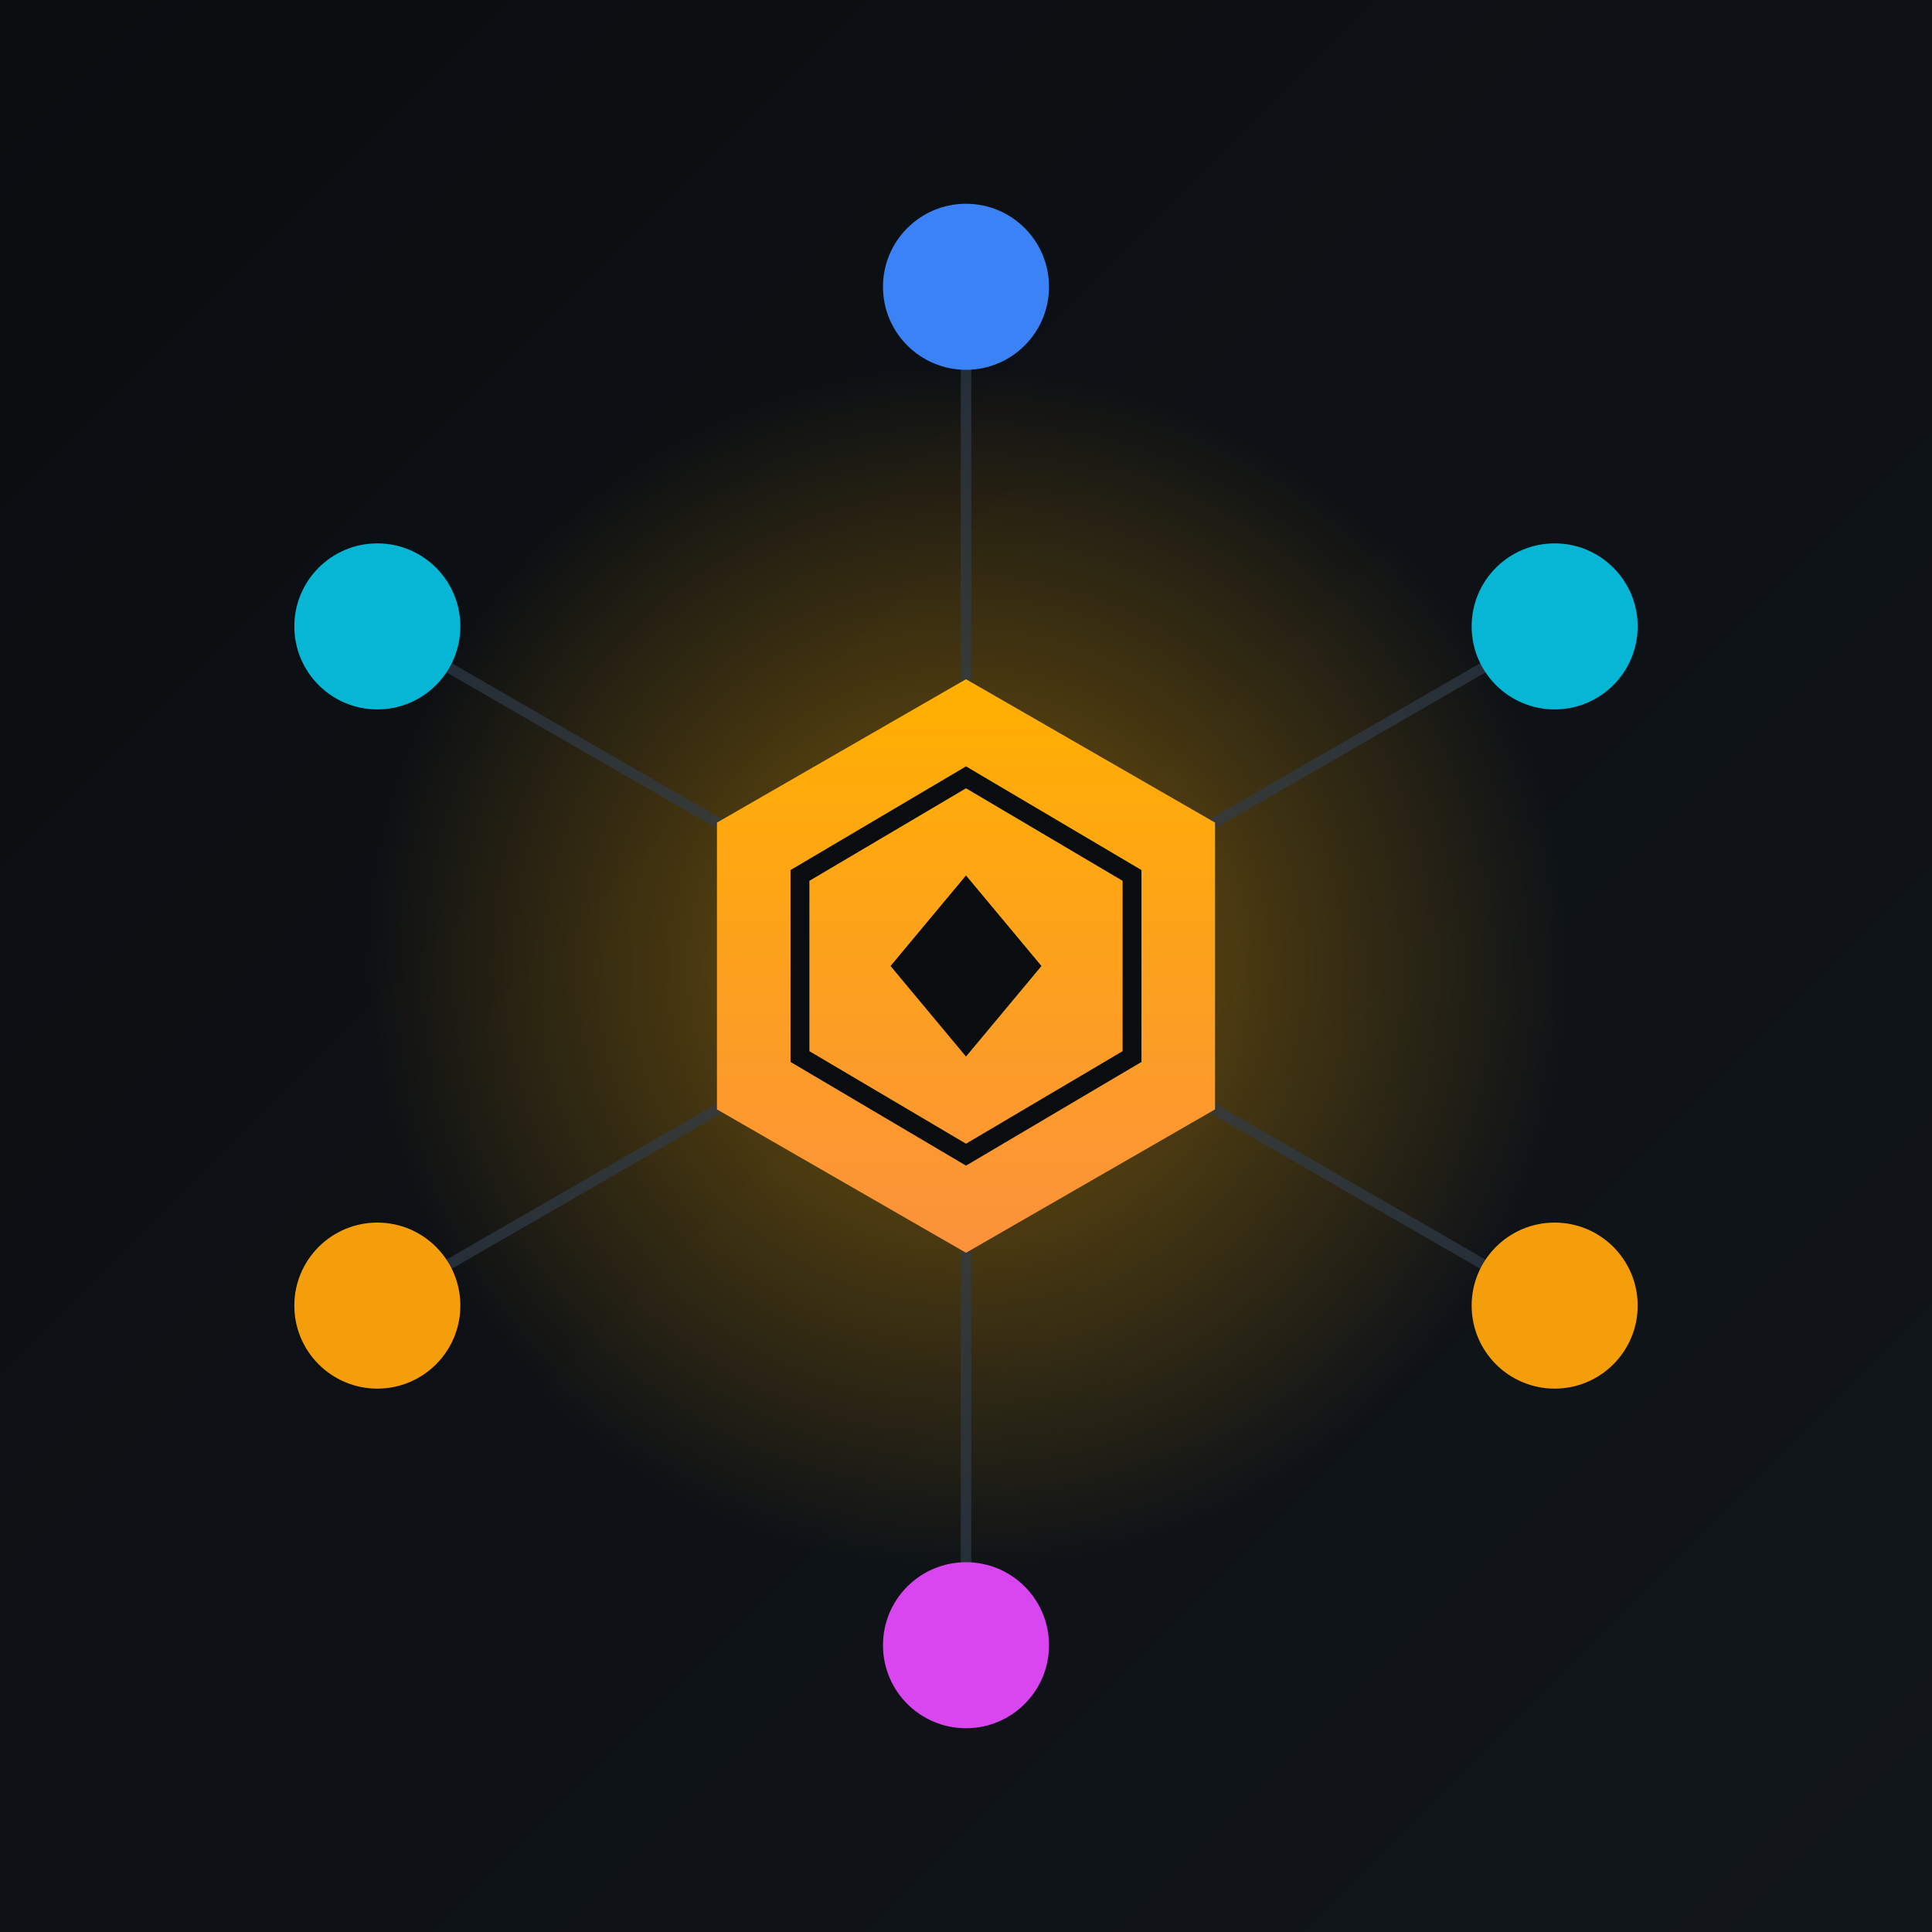
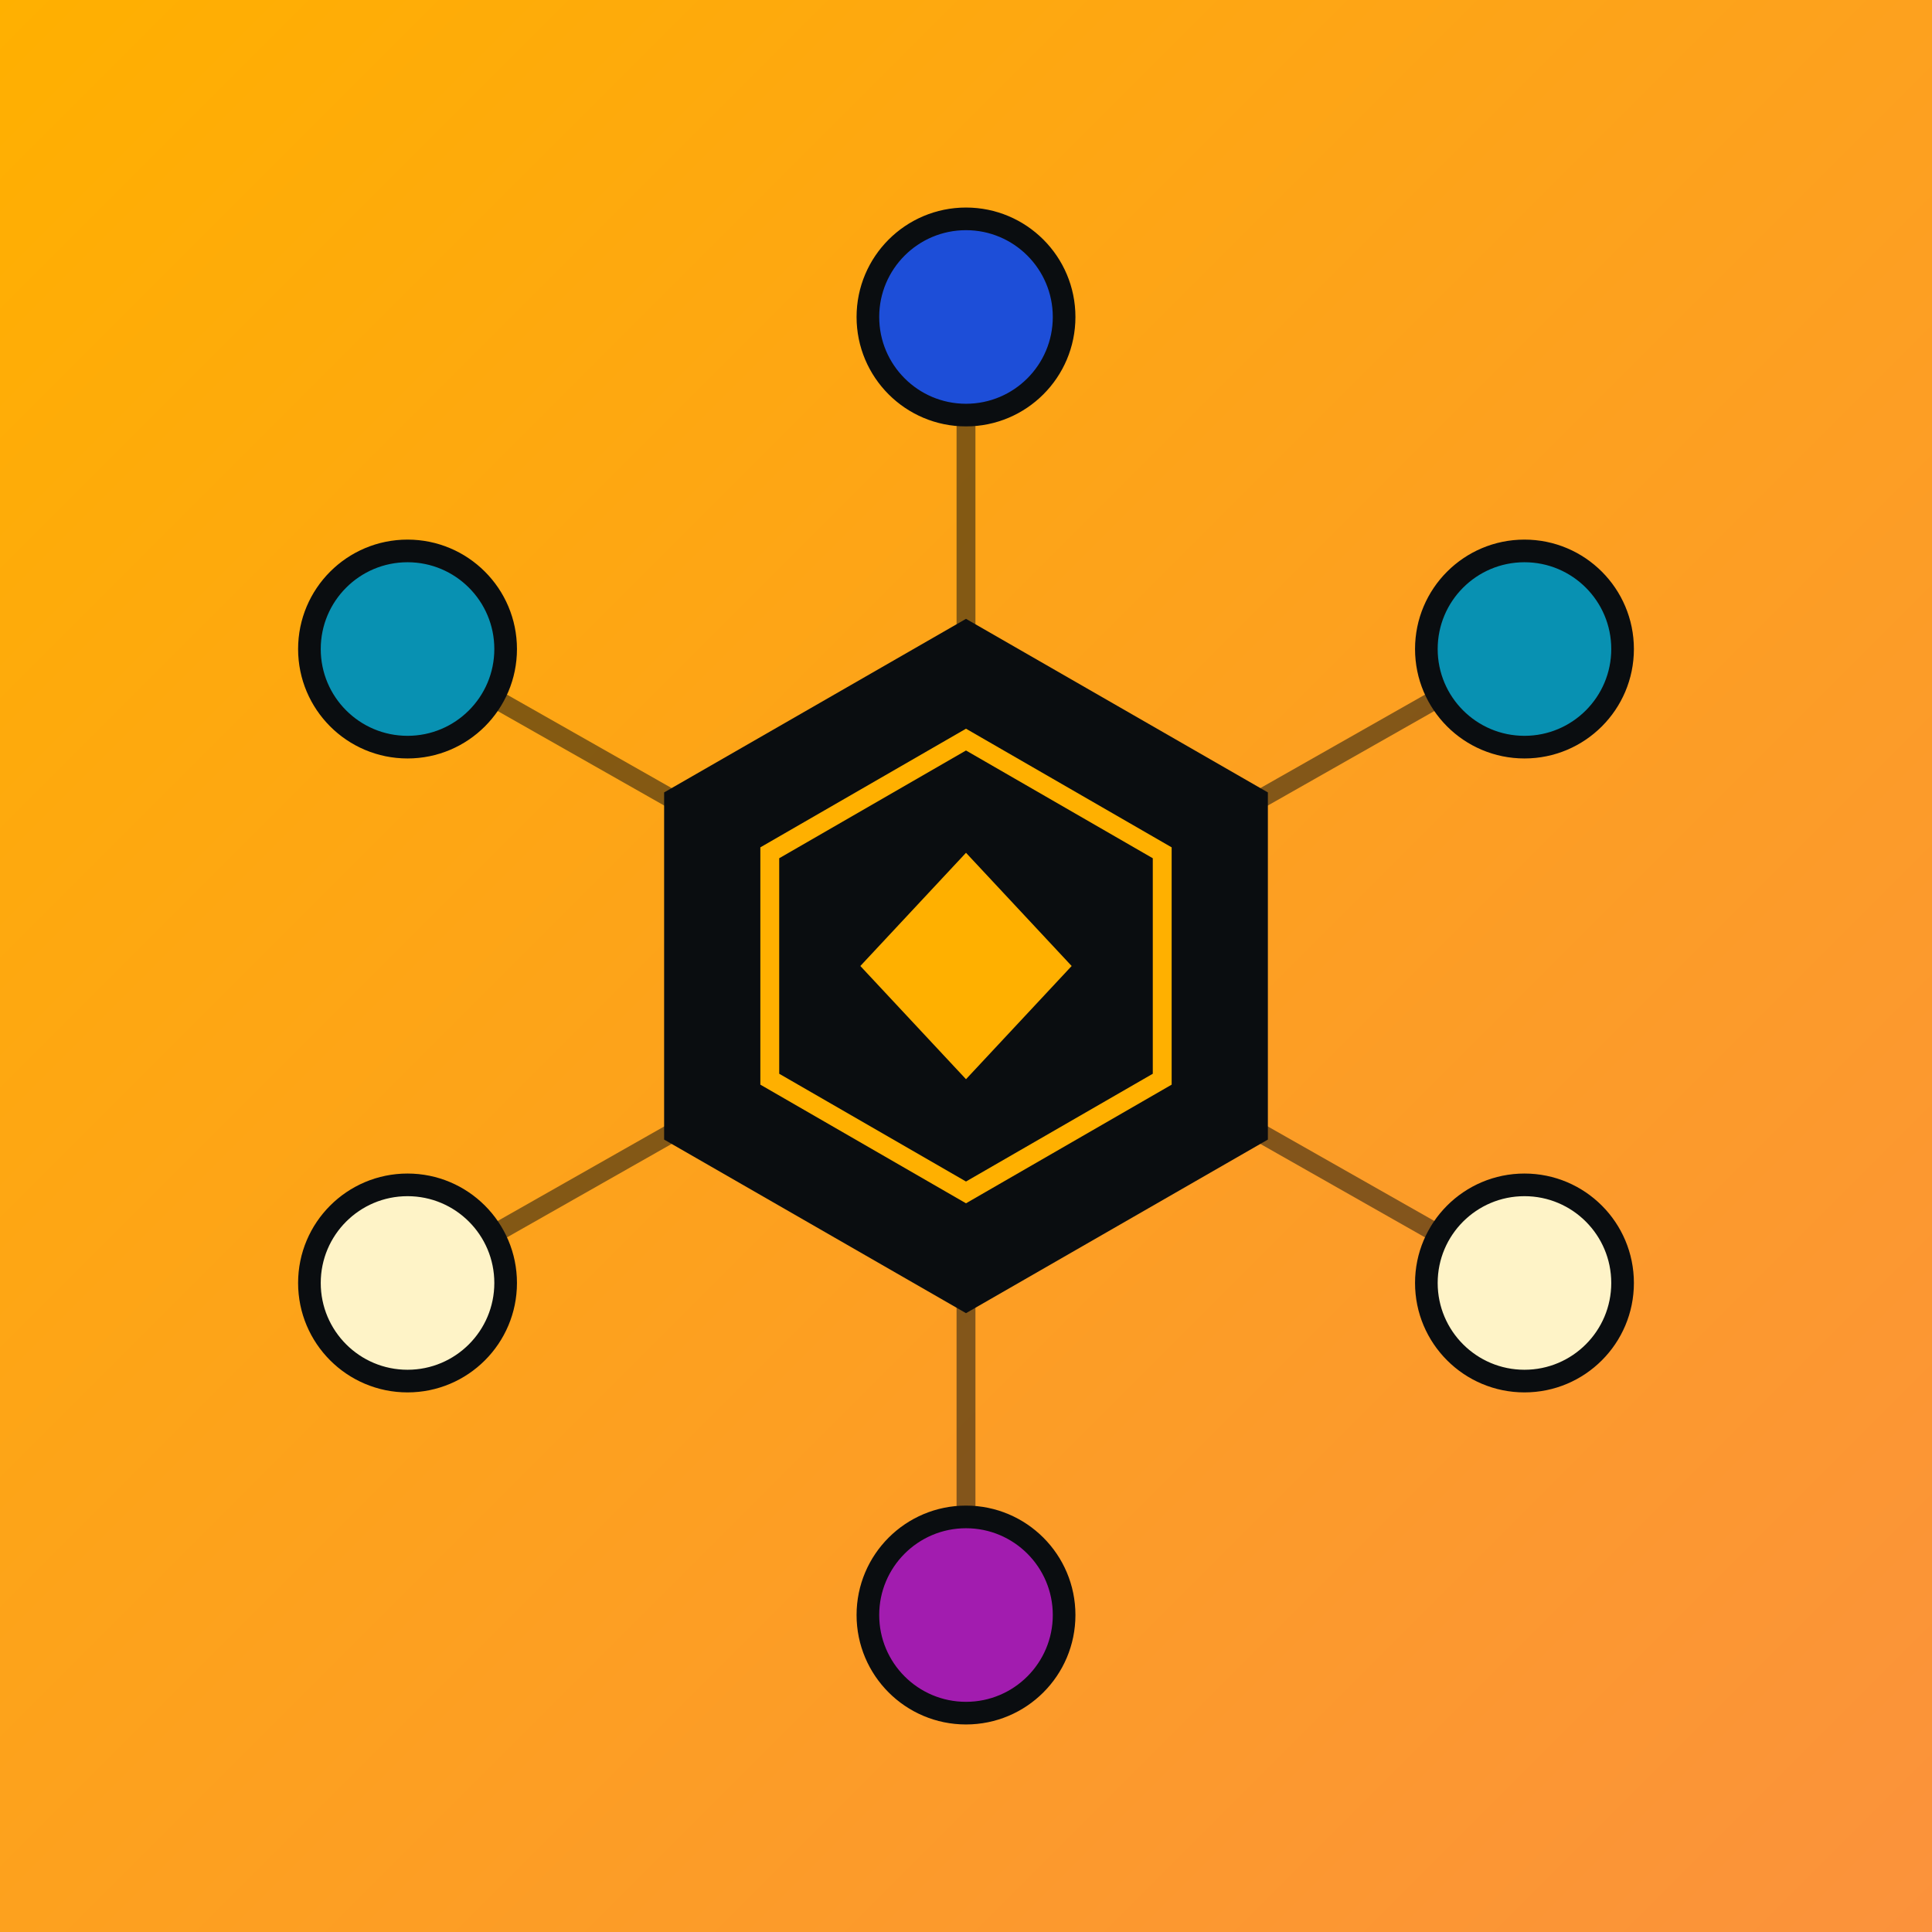
<svg xmlns="http://www.w3.org/2000/svg" viewBox="0 0 256 256" width="256" height="256">
  <defs>
    <linearGradient id="bg" x1="0" y1="0" x2="1" y2="1">
-       <stop offset="0%" stop-color="#0a0d10" />
-       <stop offset="100%" stop-color="#11161b" />
-     </linearGradient>
-     <linearGradient id="hub" x1="0" y1="0" x2="0" y2="1">
      <stop offset="0%" stop-color="#ffb000" />
      <stop offset="100%" stop-color="#fb923c" />
    </linearGradient>
-     <radialGradient id="glow" cx="0.5" cy="0.5" r="0.5">
-       <stop offset="0%" stop-color="#ffb000" stop-opacity="0.45" />
-       <stop offset="100%" stop-color="#ffb000" stop-opacity="0" />
-     </radialGradient>
  </defs>
  <rect width="256" height="256" fill="url(#bg)" />
-   <circle cx="128" cy="128" r="80" fill="url(#glow)" />
-   <g stroke="#2f3a47" stroke-width="1.4" fill="none" opacity="0.7">
-     <line x1="128" y1="128" x2="128" y2="38" />
-     <line x1="128" y1="128" x2="206" y2="83" />
-     <line x1="128" y1="128" x2="206" y2="173" />
-     <line x1="128" y1="128" x2="128" y2="218" />
-     <line x1="128" y1="128" x2="50" y2="173" />
-     <line x1="128" y1="128" x2="50" y2="83" />
+   <g stroke="#0a0d10" stroke-width="2.5" fill="none" opacity="0.5">
+     <line x1="128" y1="128" x2="128" y2="42" />
+     <line x1="128" y1="128" x2="202" y2="86" />
+     <line x1="128" y1="128" x2="202" y2="170" />
+     <line x1="128" y1="128" x2="128" y2="214" />
+     <line x1="128" y1="128" x2="54" y2="170" />
+     <line x1="128" y1="128" x2="54" y2="86" />
  </g>
-   <circle cx="128" cy="38" r="11" fill="#3b82f6" />
-   <circle cx="206" cy="83" r="11" fill="#06b6d4" />
-   <circle cx="206" cy="173" r="11" fill="#f59e0b" />
-   <circle cx="128" cy="218" r="11" fill="#d946ef" />
-   <circle cx="50" cy="173" r="11" fill="#f59e0b" />
-   <circle cx="50" cy="83" r="11" fill="#06b6d4" />
-   <polygon points="128,90 161,109 161,147 128,166 95,147 95,109" fill="url(#hub)" />
-   <polygon points="128,103 150,116 150,140 128,153 106,140 106,116" fill="none" stroke="#0a0d10" stroke-width="2.5" />
-   <polygon points="128,116 138,128 128,140 118,128" fill="#0a0d10" />
+   <g stroke="#0a0d10" stroke-width="3">
+     <circle cx="128" cy="42" r="13" fill="#1d4ed8" />
+     <circle cx="202" cy="86" r="13" fill="#0891b2" />
+     <circle cx="202" cy="170" r="13" fill="#fef3c7" />
+     <circle cx="128" cy="214" r="13" fill="#a21caf" />
+     <circle cx="54" cy="170" r="13" fill="#fef3c7" />
+     <circle cx="54" cy="86" r="13" fill="#0891b2" />
+   </g>
+   <polygon points="128,82 168,105 168,151 128,174 88,151 88,105" fill="#0a0d10" />
+   <polygon points="128,98 154,113 154,143 128,158 102,143 102,113" fill="none" stroke="#ffb000" stroke-width="2.5" />
+   <polygon points="128,113 142,128 128,143 114,128" fill="#ffb000" />
</svg>
